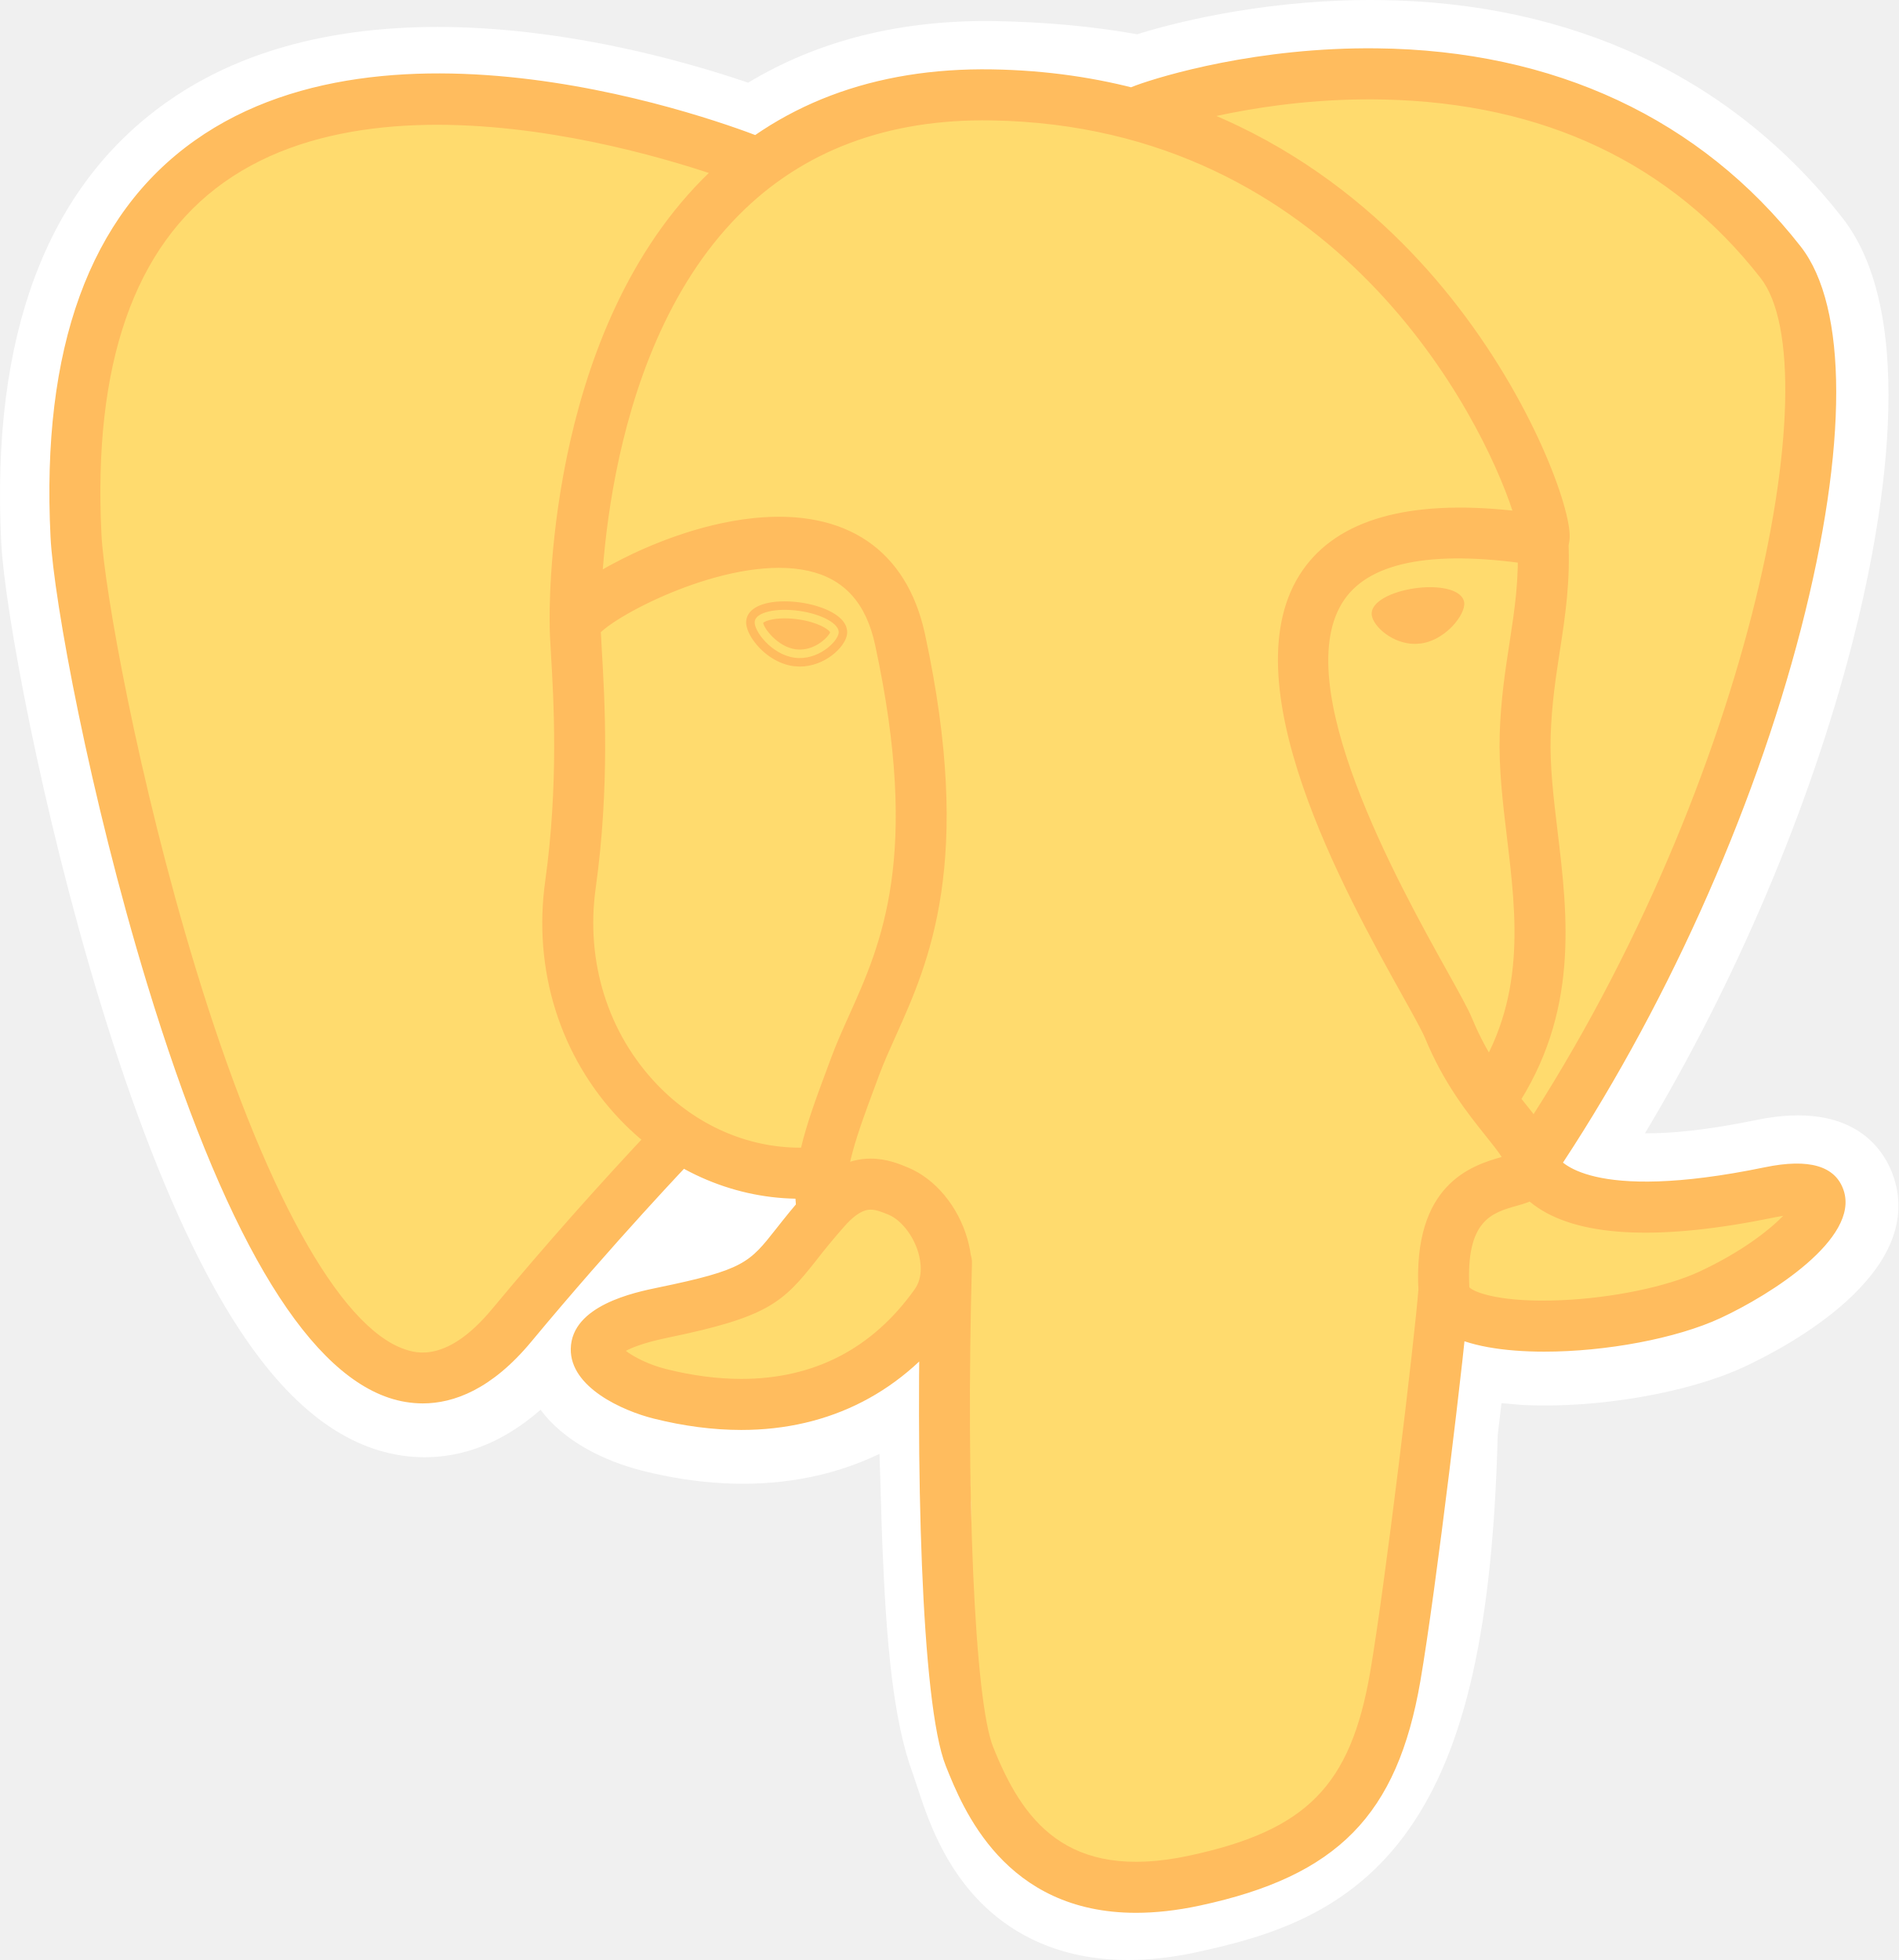
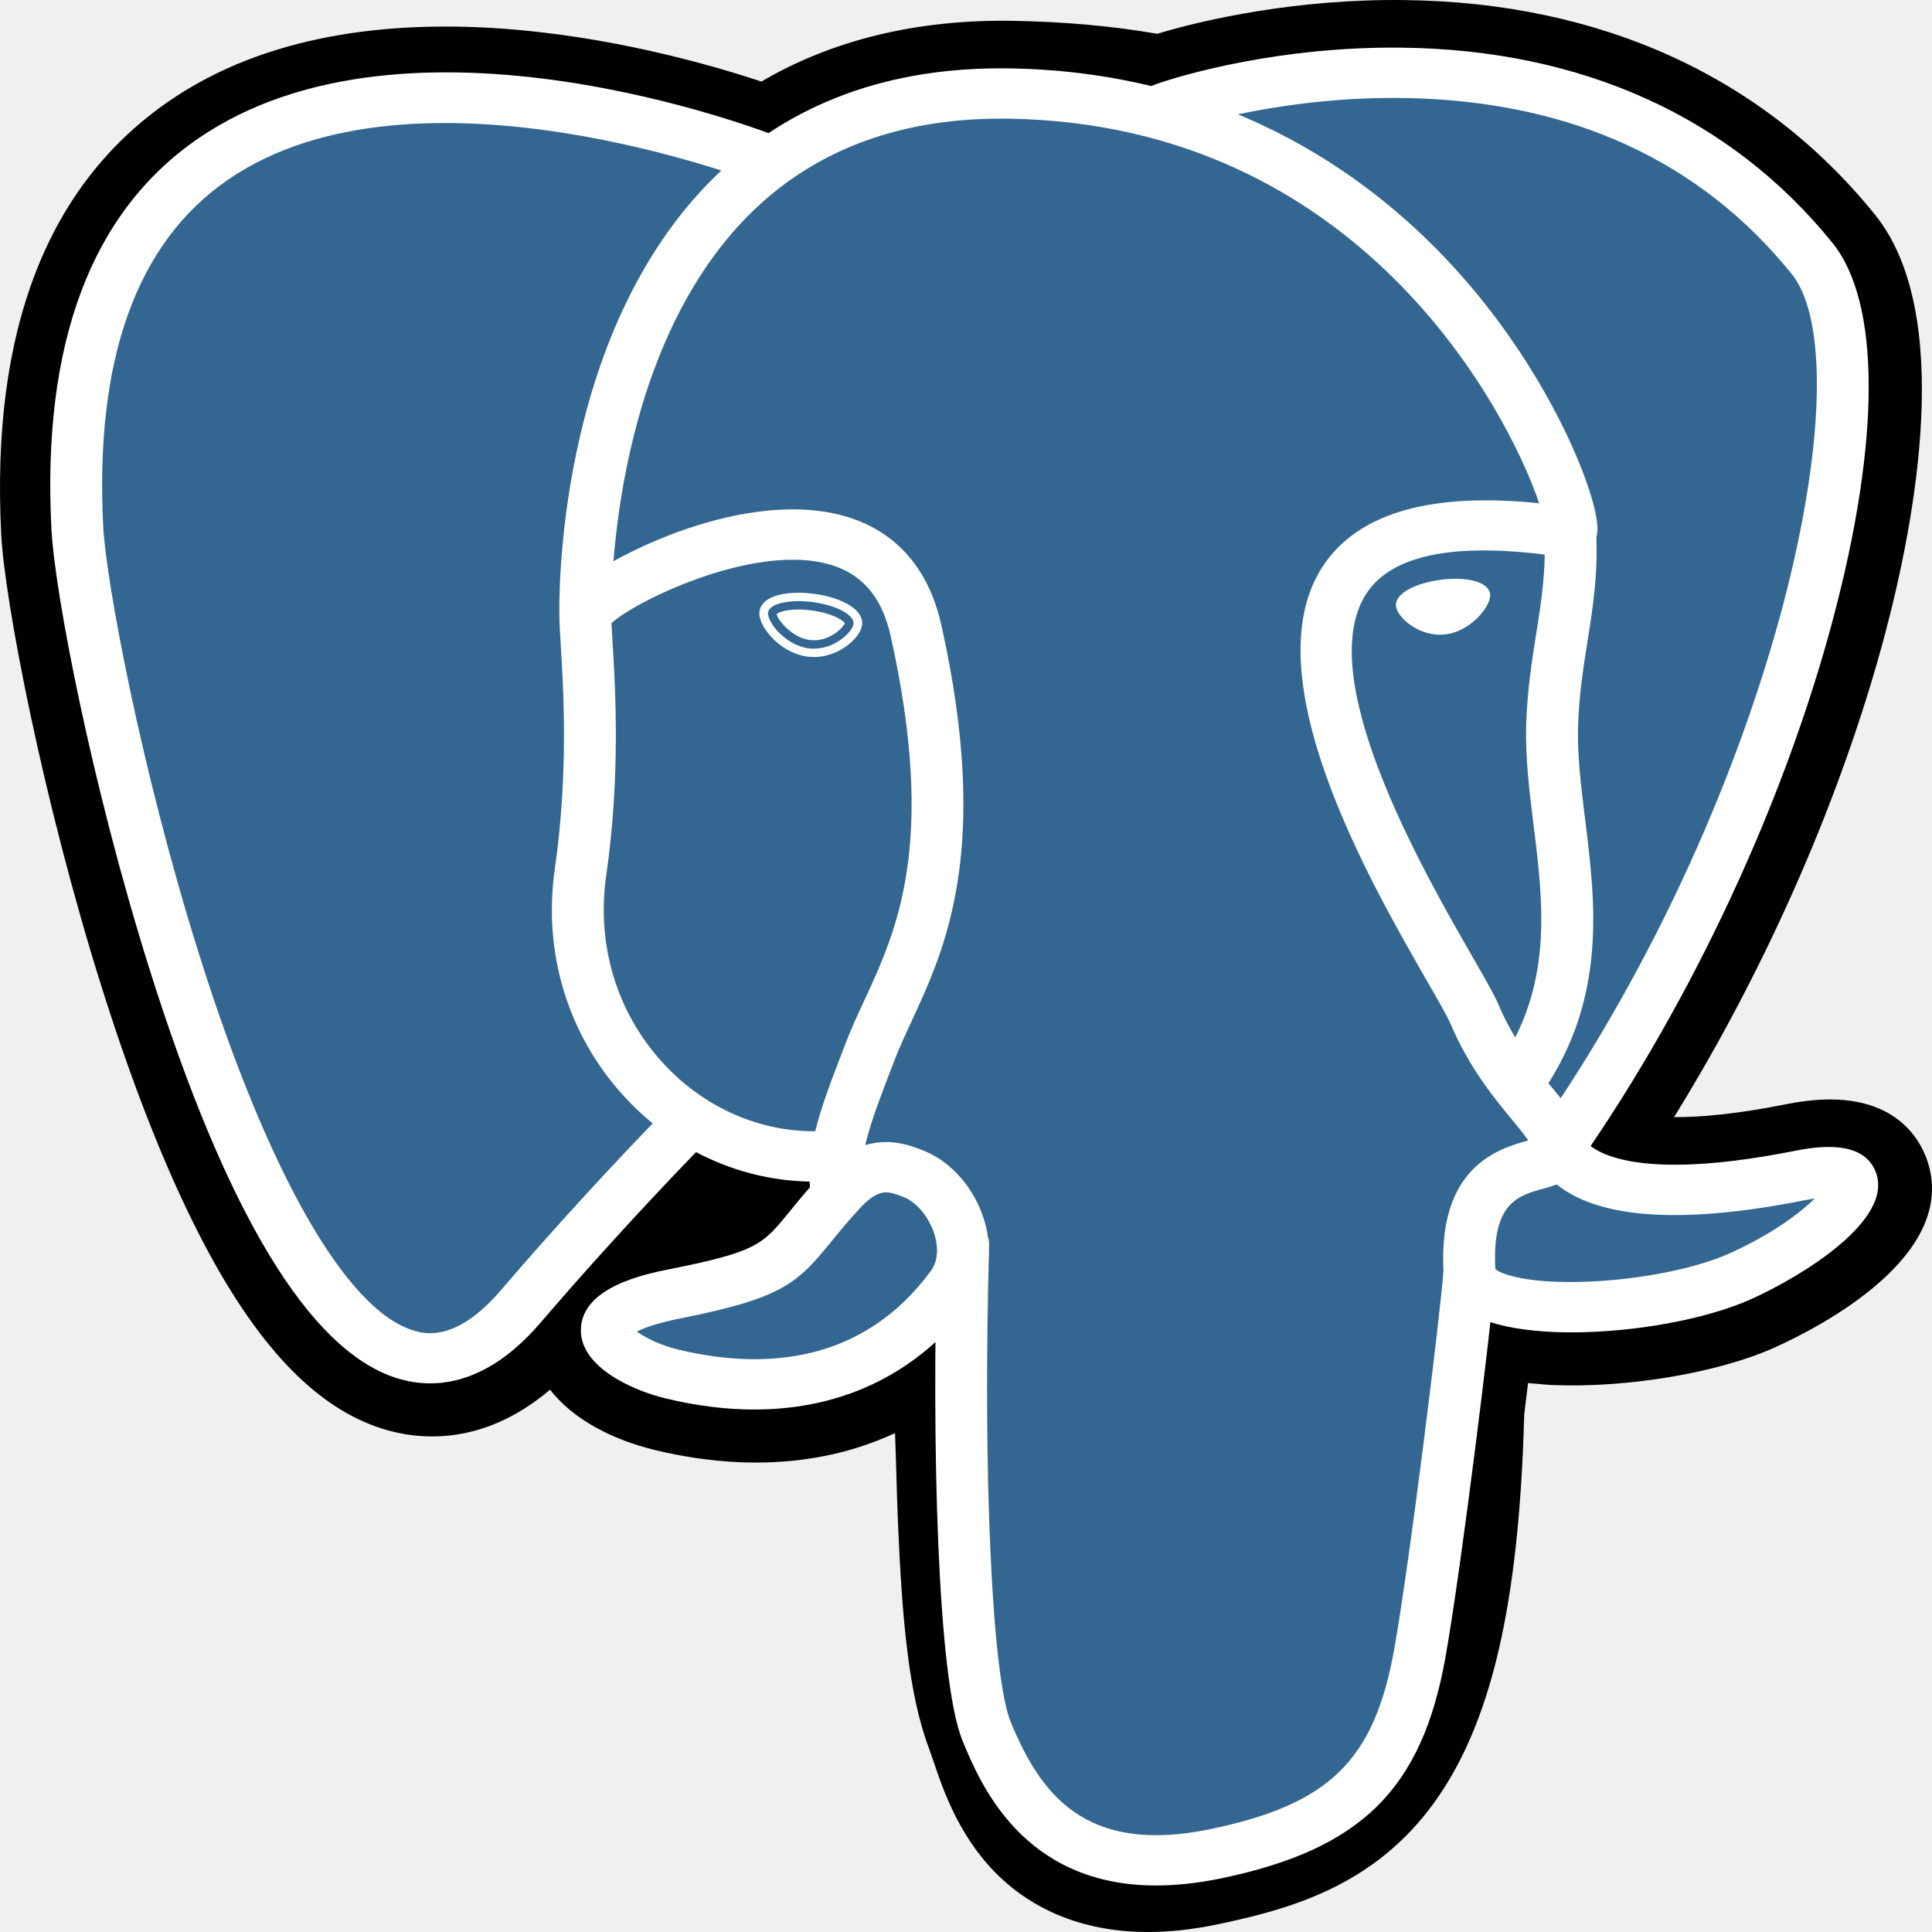
- <svg xmlns="http://www.w3.org/2000/svg" width="123" height="127" viewBox="0 0 123 127" fill="none">
-   <path d="M92.088 92.642C92.901 85.869 92.657 84.875 97.695 85.973L98.974 86.085C102.848 86.261 107.916 85.461 110.894 84.076C117.303 81.098 121.103 76.127 114.784 77.432C100.368 80.41 99.378 75.523 99.378 75.523C114.6 52.908 120.963 24.201 115.47 17.174C100.489 -1.993 74.557 7.071 74.123 7.305L73.984 7.331C71.136 6.739 67.948 6.385 64.367 6.327C57.843 6.219 52.893 8.04 49.138 10.891C49.138 10.891 2.876 -8.193 5.029 34.89C5.486 44.055 18.149 104.239 33.252 86.06C38.772 79.413 44.106 73.793 44.106 73.793C46.755 75.554 49.927 76.454 53.253 76.13L53.51 75.91C53.43 76.736 53.465 77.543 53.613 78.499C49.723 82.852 50.866 83.616 43.088 85.218C35.217 86.842 39.841 89.733 42.859 90.489C46.519 91.405 54.985 92.703 60.706 84.686L60.478 85.6C62.004 86.823 61.902 94.387 62.117 99.791C62.334 105.196 62.695 110.24 63.795 113.214C64.896 116.187 66.194 123.846 76.417 121.652C84.961 119.823 91.493 117.185 92.088 92.642Z" fill="white" />
-   <path d="M73.088 127C68.567 127 65.623 125.249 63.835 123.558C61.136 121.008 60.065 117.723 59.425 115.761L59.149 114.942C57.861 111.461 57.424 106.449 57.165 99.995C57.126 99.025 57.099 98.027 57.069 96.969C57.047 96.194 57.02 95.223 56.981 94.207C55.352 94.985 53.623 95.532 51.843 95.832C48.656 96.378 45.229 96.201 41.656 95.307C39.135 94.676 36.515 93.367 35.022 91.347C30.671 95.163 26.52 94.646 24.259 93.89C20.27 92.558 16.7 88.814 13.345 82.448C10.954 77.913 8.642 72.004 6.472 64.885C2.693 52.487 0.292 39.428 0.079 35.141C-0.592 21.721 3.016 12.124 10.801 6.619C23.081 -2.066 41.687 3.041 48.47 5.36C53.028 2.61 58.39 1.272 64.449 1.368C67.703 1.421 70.802 1.707 73.68 2.221C76.682 1.276 82.612 -0.081 89.401 0.004C101.909 0.153 112.274 5.034 119.373 14.118C124.44 20.599 121.934 34.209 119.991 41.745C117.256 52.346 112.463 63.62 106.576 73.435C108.175 73.446 110.491 73.255 113.783 72.573C120.279 71.231 122.179 74.718 122.694 76.279C124.76 82.543 115.781 87.276 112.981 88.578C109.392 90.246 103.542 91.262 98.75 91.042L98.541 91.029L97.282 90.918L97.158 91.969L97.038 92.996C96.716 105.435 94.941 113.312 91.29 118.517C87.462 123.974 82.142 125.503 77.457 126.509C75.858 126.851 74.405 127 73.088 127ZM63.574 81.729C66.492 84.068 66.748 88.468 66.977 96.692C67.006 97.718 67.033 98.689 67.069 99.597C67.179 102.344 67.437 108.776 68.443 111.494C68.585 111.879 68.712 112.268 68.847 112.682C69.968 116.119 70.53 117.843 75.379 116.806C79.448 115.932 81.541 115.148 83.179 112.814C85.559 109.42 86.891 102.592 87.135 92.522L92.087 92.642L87.169 92.051L87.314 90.821C87.785 86.768 88.125 83.841 90.83 81.904C93.001 80.351 95.475 80.502 97.445 80.857C95.28 79.219 94.681 77.299 94.522 76.511L94.109 74.474L95.269 72.75C101.955 62.819 107.467 50.613 110.395 39.262C113.403 27.599 112.486 21.405 111.569 20.234C99.425 4.698 78.368 11.112 76.169 11.84L75.797 12.041L73.933 12.389L72.979 12.191C70.347 11.643 67.423 11.341 64.289 11.29C59.365 11.207 55.393 12.372 52.136 14.846L49.875 16.562L47.253 15.481C41.65 13.187 25.192 8.575 16.508 14.733C11.687 18.152 9.491 24.851 9.98 34.644C10.141 37.877 12.335 50.117 15.955 61.987C20.956 78.392 25.502 83.842 27.399 84.475C27.731 84.587 28.59 83.918 29.445 82.89C33.011 78.61 36.703 74.438 40.517 70.378L43.385 67.356L46.852 69.663C48.25 70.593 49.791 71.12 51.374 71.22L59.644 64.158L58.446 76.399C58.419 76.673 58.405 77.048 58.513 77.742L58.873 80.062L57.31 81.812L57.13 82.015L61.673 84.114L63.574 81.729Z" fill="white" />
-   <path d="M114.784 77.432C100.367 80.41 99.377 75.523 99.377 75.523C114.599 52.907 120.961 24.199 115.47 17.174C100.489 -1.992 74.556 7.072 74.123 7.307L73.983 7.332C71.135 6.74 67.947 6.387 64.364 6.329C57.84 6.223 52.892 8.042 49.137 10.893C49.137 10.893 2.874 -8.19 5.026 34.892C5.483 44.058 18.145 104.242 33.249 86.063C38.769 79.416 44.102 73.796 44.102 73.796C46.752 75.557 49.923 76.457 53.247 76.133L53.506 75.913C53.425 76.739 53.463 77.546 53.61 78.502C49.719 82.855 50.862 83.619 43.084 85.222C35.213 86.845 39.837 89.736 42.856 90.492C46.515 91.408 54.982 92.706 60.702 84.689L60.473 85.603C61.998 86.826 63.069 93.556 62.889 99.657C62.709 105.757 62.589 109.946 63.791 113.218C64.992 116.49 66.189 123.85 76.414 121.656C84.958 119.823 89.385 115.072 90.002 107.148C90.439 101.514 91.427 102.348 91.49 97.311L92.285 94.927C93.2 87.29 92.43 84.826 97.694 85.972L98.973 86.084C102.847 86.26 107.917 85.461 110.894 84.076C117.302 81.1 121.103 76.127 114.784 77.432Z" fill="#FFDB6E" />
-   <path d="M73.605 123.943C65.082 123.943 62.382 117.185 61.277 114.421C59.66 110.371 59.311 94.654 59.672 81.764C59.677 81.547 59.725 81.333 59.814 81.134C59.902 80.936 60.029 80.756 60.187 80.607C60.344 80.458 60.53 80.341 60.733 80.264C60.936 80.187 61.153 80.151 61.37 80.157C61.586 80.163 61.8 80.212 61.998 80.301C62.196 80.389 62.375 80.516 62.524 80.674C62.673 80.832 62.789 81.017 62.867 81.22C62.944 81.423 62.981 81.639 62.974 81.857C62.559 96.723 63.148 110.195 64.345 113.193C66.213 117.867 69.046 121.956 77.054 120.238C84.656 118.605 87.503 115.719 88.772 108.358C89.745 102.71 91.67 86.64 91.907 83.469C91.923 83.252 91.981 83.04 92.079 82.846C92.176 82.652 92.311 82.479 92.476 82.338C92.64 82.196 92.831 82.088 93.037 82.02C93.243 81.953 93.461 81.926 93.677 81.943C94.114 81.976 94.52 82.181 94.805 82.513C95.091 82.846 95.233 83.278 95.201 83.715C94.954 87.017 93.038 103.056 92.028 108.921C90.531 117.615 86.66 121.559 77.746 123.472C76.232 123.797 74.856 123.942 73.605 123.943ZM27.392 90.935C26.647 90.933 25.907 90.81 25.201 90.573C19.665 88.723 14.392 79.696 9.528 63.739C5.826 51.593 3.48 38.915 3.274 34.794C2.664 22.579 5.805 13.936 12.613 9.109C26.079 -0.445 48.733 8.652 49.691 9.044C50.097 9.21 50.42 9.531 50.59 9.935C50.759 10.34 50.762 10.795 50.596 11.201C50.43 11.608 50.11 11.931 49.706 12.101C49.302 12.271 48.847 12.274 48.441 12.108C48.223 12.018 26.5 3.304 14.516 11.812C8.695 15.944 6.023 23.622 6.573 34.63C6.745 38.101 8.937 50.474 12.687 62.773C17.029 77.019 21.971 86.007 26.246 87.435C26.917 87.659 28.959 88.34 31.877 84.826C35.281 80.733 38.812 76.748 42.465 72.877C42.771 72.572 43.184 72.399 43.616 72.394C44.048 72.39 44.464 72.555 44.776 72.854C45.087 73.153 45.27 73.563 45.284 73.995C45.298 74.427 45.142 74.847 44.851 75.166C44.801 75.218 39.833 80.419 34.418 86.941C31.853 90.029 29.395 90.935 27.392 90.935ZM99.274 76.998C98.975 76.998 98.681 76.916 98.424 76.761C98.168 76.606 97.958 76.385 97.817 76.12C97.677 75.855 97.611 75.557 97.626 75.258C97.642 74.958 97.738 74.668 97.905 74.42C113.294 51.557 118.695 23.931 114.069 18.012C108.246 10.563 100.025 6.672 89.631 6.448C81.935 6.282 75.819 8.249 74.819 8.592L74.567 8.695C73.562 9.011 72.79 8.46 72.499 7.815C72.334 7.445 72.308 7.028 72.429 6.641C72.549 6.255 72.807 5.925 73.153 5.716C73.2 5.688 73.352 5.623 73.597 5.533C75.296 4.91 81.506 3.044 89.197 3.132C100.698 3.255 110.198 7.695 116.669 15.974C119.73 19.892 119.737 28.917 116.688 40.736C113.58 52.787 107.732 65.738 100.644 76.269C100.327 76.743 99.805 76.998 99.274 76.998ZM100.061 87.582C97.433 87.582 95.078 87.211 93.668 86.365C92.218 85.495 91.942 84.313 91.906 83.686C91.51 76.73 95.343 75.52 97.298 74.967C97.025 74.555 96.638 74.069 96.237 73.569C95.098 72.142 93.536 70.189 92.333 67.268C92.145 66.812 91.555 65.751 90.871 64.523C87.166 57.87 79.456 44.026 84.409 36.936C86.701 33.655 91.266 32.363 97.991 33.084C96.013 27.049 86.591 8.169 64.235 7.802C57.512 7.69 51.998 9.761 47.854 13.95C38.578 23.33 38.913 40.303 38.918 40.473C38.924 40.69 38.887 40.906 38.809 41.109C38.732 41.312 38.615 41.497 38.465 41.655C38.316 41.812 38.137 41.939 37.939 42.028C37.741 42.116 37.527 42.164 37.31 42.17C37.094 42.176 36.878 42.139 36.675 42.061C36.473 41.983 36.288 41.866 36.13 41.717C35.973 41.567 35.846 41.388 35.758 41.19C35.67 40.991 35.621 40.777 35.616 40.56C35.595 39.806 35.249 21.995 45.507 11.621C50.308 6.767 56.628 4.37 64.29 4.496C78.592 4.731 87.799 12.011 93.002 18.076C98.675 24.687 101.456 31.979 101.684 34.413C101.855 36.223 100.558 36.585 100.296 36.639L99.7 36.652C93.099 35.594 88.865 36.329 87.114 38.833C83.347 44.225 90.641 57.32 93.755 62.913C94.55 64.34 95.124 65.371 95.386 66.007C96.409 68.491 97.744 70.16 98.816 71.502C99.759 72.681 100.576 73.704 100.868 74.905C101.003 75.143 102.928 77.994 114.349 75.634C117.211 75.043 118.928 75.548 119.453 77.137C120.485 80.262 114.693 83.908 111.487 85.399C108.614 86.736 104.028 87.582 100.061 87.582ZM95.199 83.414C95.561 83.779 97.374 84.411 101.128 84.249C104.466 84.106 107.986 83.379 110.099 82.398C112.8 81.141 114.603 79.737 115.537 78.778L115.019 78.873C107.717 80.382 102.552 80.181 99.668 78.275C99.474 78.147 99.287 78.008 99.109 77.859C98.796 77.983 98.507 78.064 98.301 78.122C96.665 78.581 94.973 79.057 95.199 83.414ZM48.027 92.655C46.213 92.655 44.304 92.407 42.355 91.919C40.335 91.413 36.929 89.891 36.981 87.389C37.04 84.583 41.116 83.741 42.651 83.425C48.194 82.282 48.555 81.823 50.287 79.621C50.793 78.979 51.421 78.18 52.278 77.222C53.551 75.795 54.941 75.073 56.411 75.073C57.435 75.073 58.275 75.42 58.83 75.651C60.598 76.385 62.074 78.16 62.68 80.282C63.228 82.197 62.966 84.04 61.945 85.471C58.594 90.17 53.781 92.655 48.027 92.655ZM40.55 87.531C41.048 87.917 42.046 88.432 43.157 88.71C44.846 89.133 46.484 89.347 48.028 89.347C52.735 89.347 56.514 87.396 59.258 83.548C59.831 82.746 59.659 81.727 59.506 81.191C59.185 80.068 58.388 79.047 57.567 78.706C57.122 78.522 56.752 78.381 56.412 78.381C56.23 78.381 55.675 78.381 54.741 79.427C54.097 80.152 53.477 80.9 52.884 81.668C50.726 84.411 49.738 85.342 43.319 86.665C41.752 86.987 40.949 87.314 40.55 87.531ZM53.253 79.901C52.858 79.901 52.477 79.759 52.178 79.502C51.879 79.244 51.682 78.888 51.622 78.498C51.581 78.223 51.553 77.947 51.539 77.67C47.331 77.591 43.272 75.783 40.19 72.563C36.293 68.492 34.519 62.852 35.325 57.089C36.2 50.831 35.872 45.307 35.696 42.339C35.648 41.514 35.613 40.918 35.615 40.505C35.618 39.982 35.628 38.594 40.262 36.242C41.91 35.405 45.215 33.945 48.825 33.571C54.807 32.952 58.749 35.62 59.929 41.083C63.115 55.832 60.182 62.355 58.04 67.12C57.641 68.007 57.264 68.845 56.963 69.656L56.697 70.372C55.566 73.41 54.587 76.035 54.887 77.995C54.92 78.21 54.911 78.429 54.859 78.64C54.807 78.851 54.715 79.05 54.587 79.225C54.458 79.4 54.297 79.548 54.111 79.66C53.925 79.773 53.72 79.848 53.505 79.881L53.253 79.901ZM38.929 40.963L38.993 42.144C39.175 45.227 39.515 50.964 38.595 57.548C37.932 62.301 39.381 66.94 42.574 70.274C45.097 72.909 48.418 74.364 51.83 74.364H51.9C52.282 72.752 52.917 71.05 53.6 69.216L53.864 68.505C54.205 67.588 54.604 66.701 55.026 65.762C57.087 61.176 59.654 55.467 56.698 41.782C56.113 39.072 54.694 37.503 52.361 36.986C47.57 35.926 40.429 39.535 38.929 40.963ZM48.899 40.262C48.816 40.846 49.968 42.407 51.472 42.616C52.972 42.826 54.256 41.605 54.338 41.02C54.419 40.436 53.268 39.791 51.765 39.581C50.263 39.372 48.979 39.677 48.899 40.262ZM51.817 43.191L51.395 43.162C50.463 43.032 49.521 42.445 48.876 41.589C48.65 41.288 48.28 40.705 48.353 40.185C48.458 39.422 49.388 38.965 50.838 38.965C51.162 38.965 51.5 38.989 51.839 39.036C52.632 39.146 53.368 39.375 53.912 39.679C54.854 40.206 54.924 40.793 54.881 41.097C54.765 41.94 53.426 43.191 51.817 43.191ZM49.447 40.359C49.493 40.72 50.386 41.91 51.547 42.071L51.818 42.089C52.89 42.089 53.692 41.244 53.786 40.968C53.686 40.779 52.997 40.31 51.689 40.128C51.408 40.087 51.124 40.067 50.839 40.067C49.998 40.067 49.552 40.256 49.447 40.359ZM94.592 39.068C94.674 39.653 93.523 41.214 92.021 41.424C90.519 41.633 89.234 40.413 89.152 39.828C89.073 39.244 90.224 38.598 91.725 38.389C93.227 38.179 94.51 38.485 94.592 39.068ZM91.674 41.722C90.228 41.722 88.981 40.596 88.878 39.866C88.759 38.989 90.201 38.322 91.686 38.116C92.013 38.07 92.337 38.047 92.649 38.047C93.931 38.047 94.78 38.424 94.865 39.031C94.919 39.424 94.618 40.03 94.1 40.578C93.757 40.937 93.037 41.56 92.057 41.696L91.674 41.722ZM92.65 38.599C92.364 38.599 92.066 38.621 91.764 38.662C90.272 38.87 89.382 39.47 89.425 39.791C89.475 40.144 90.427 41.172 91.675 41.172L91.982 41.15C92.797 41.037 93.409 40.504 93.701 40.197C94.16 39.715 94.342 39.261 94.32 39.107C94.291 38.901 93.74 38.599 92.65 38.599ZM96.755 72.645C96.456 72.645 96.162 72.564 95.906 72.41C95.649 72.256 95.439 72.034 95.298 71.77C95.157 71.506 95.091 71.208 95.106 70.909C95.121 70.609 95.218 70.32 95.384 70.071C98.902 64.81 98.258 59.446 97.636 54.257C97.37 52.047 97.097 49.761 97.167 47.568C97.24 45.311 97.526 43.449 97.803 41.649C98.131 39.515 98.442 37.5 98.313 35.107C98.302 34.891 98.333 34.673 98.405 34.469C98.477 34.264 98.589 34.075 98.733 33.914C98.878 33.752 99.054 33.62 99.249 33.527C99.445 33.433 99.657 33.379 99.874 33.367C100.09 33.355 100.307 33.386 100.512 33.459C100.716 33.531 100.904 33.642 101.066 33.788C101.227 33.933 101.359 34.108 101.452 34.304C101.546 34.5 101.6 34.712 101.612 34.929C101.759 37.664 101.408 39.944 101.068 42.151C100.806 43.855 100.535 45.616 100.47 47.673C100.407 49.616 100.654 51.679 100.916 53.862C101.579 59.379 102.329 65.632 98.13 71.911C97.979 72.137 97.774 72.323 97.534 72.451C97.295 72.579 97.027 72.645 96.755 72.645Z" fill="#FFBC5E" />
+ <svg xmlns="http://www.w3.org/2000/svg" width="120" height="120" viewBox="0 0 120 120" fill="none">
+   <path d="M89.842 87.535C90.635 81.136 90.397 80.197 95.312 81.234L96.56 81.34C100.34 81.507 105.284 80.751 108.189 79.442C114.442 76.628 118.149 71.931 111.985 73.164C97.921 75.978 96.954 71.36 96.954 71.36C111.805 49.992 118.013 22.867 112.653 16.227C98.038 -1.883 72.738 6.681 72.315 6.902L72.18 6.927C69.401 6.367 66.291 6.033 62.797 5.979C56.432 5.877 51.603 7.597 47.94 10.29C47.94 10.29 2.806 -7.741 4.906 32.967C5.353 41.626 17.706 98.493 32.441 81.317C37.827 75.036 43.031 69.725 43.031 69.725C45.614 71.389 48.709 72.24 51.954 71.934L52.205 71.726C52.127 72.506 52.161 73.269 52.305 74.172C48.51 78.285 49.626 79.007 42.037 80.521C34.358 82.055 38.869 84.787 41.813 85.501C45.384 86.367 53.644 87.593 59.225 80.018L59.003 80.882C60.492 82.038 60.392 89.185 60.602 94.291C60.813 99.398 61.166 104.163 62.239 106.974C63.313 109.783 64.58 117.019 74.553 114.947C82.888 113.219 89.261 110.726 89.842 87.535Z" fill="black" />
+   <path d="M71.306 120C66.895 120 64.022 118.346 62.278 116.748C59.645 114.338 58.6 111.234 57.976 109.38L57.706 108.606C56.45 105.317 56.023 100.581 55.771 94.483C55.732 93.567 55.706 92.624 55.677 91.624C55.656 90.892 55.629 89.975 55.591 89.014C54.002 89.749 52.315 90.266 50.579 90.55C47.469 91.066 44.126 90.899 40.64 90.054C38.18 89.457 35.625 88.221 34.168 86.312C29.923 89.918 25.873 89.429 23.667 88.715C19.776 87.456 16.293 83.919 13.019 77.904C10.687 73.619 8.431 68.036 6.314 61.308C2.627 49.594 0.285 37.255 0.077 33.204C-0.578 20.524 2.943 11.456 10.537 6.254C22.518 -1.952 40.67 2.874 47.288 5.065C51.734 2.466 56.966 1.202 62.877 1.293C66.051 1.343 69.075 1.613 71.883 2.099C74.812 1.205 80.598 -0.077 87.221 0.004C99.424 0.145 109.535 4.756 116.462 13.339C121.405 19.463 118.96 32.323 117.065 39.444C114.396 49.46 109.72 60.114 103.977 69.387C105.536 69.398 107.796 69.217 111.008 68.573C117.345 67.305 119.199 70.6 119.702 72.075C121.717 77.993 112.958 82.466 110.225 83.696C106.724 85.272 101.016 86.232 96.342 86.024L96.138 86.011L94.909 85.907L94.788 86.9L94.671 87.871C94.357 99.624 92.626 107.067 89.063 111.985C85.329 117.141 80.139 118.586 75.567 119.536C74.008 119.859 72.591 120 71.306 120ZM62.023 77.224C64.871 79.434 65.12 83.592 65.343 91.362C65.372 92.332 65.398 93.25 65.433 94.107C65.54 96.703 65.792 102.78 66.774 105.349C66.912 105.712 67.036 106.08 67.168 106.471C68.261 109.719 68.81 111.348 73.54 110.368C77.511 109.542 79.552 108.801 81.15 106.596C83.472 103.389 84.771 96.938 85.01 87.422L89.841 87.535L85.043 86.977L85.184 85.816C85.644 81.986 85.975 79.22 88.615 77.39C90.733 75.923 93.146 76.065 95.068 76.401C92.956 74.853 92.372 73.038 92.216 72.293L91.814 70.369L92.946 68.74C99.468 59.356 104.846 47.824 107.702 37.098C110.637 26.078 109.742 20.225 108.848 19.119C97 4.439 76.456 10.5 74.311 11.188L73.948 11.377L72.13 11.706L71.199 11.519C68.631 11.001 65.779 10.715 62.721 10.667C57.917 10.589 54.042 11.69 50.864 14.028L48.659 15.649L46.1 14.627C40.634 12.46 24.578 8.102 16.105 13.921C11.402 17.152 9.26 23.481 9.736 32.734C9.894 35.79 12.034 47.355 15.566 58.571C20.445 74.071 24.88 79.221 26.731 79.819C27.054 79.925 27.893 79.293 28.727 78.321C32.206 74.277 35.808 70.335 39.529 66.499L42.327 63.644L45.709 65.823C47.073 66.702 48.577 67.2 50.121 67.294L58.189 60.622L57.02 72.188C56.994 72.447 56.981 72.801 57.086 73.457L57.438 75.649L55.912 77.303L55.736 77.495L60.169 79.478L62.023 77.224Z" fill="black" />
+   <path d="M111.985 73.164C97.919 75.978 96.953 71.36 96.953 71.36C111.804 49.991 118.011 22.865 112.653 16.227C98.038 -1.882 72.737 6.682 72.315 6.904L72.179 6.928C69.4 6.368 66.29 6.035 62.794 5.981C56.429 5.88 51.602 7.599 47.939 10.292C47.939 10.292 2.804 -7.738 4.903 32.969C5.35 41.629 17.703 98.496 32.438 81.32C37.824 75.039 43.027 69.728 43.027 69.728C45.611 71.392 48.705 72.243 51.949 71.937L52.201 71.729C52.122 72.509 52.159 73.272 52.302 74.175C48.506 78.288 49.621 79.01 42.033 80.524C34.354 82.058 38.865 84.79 41.81 85.504C45.38 86.37 53.641 87.596 59.221 80.021L58.998 80.885C60.486 82.04 61.53 88.399 61.356 94.164C61.18 99.928 61.063 103.886 62.235 106.978C63.407 110.069 64.575 117.023 74.55 114.951C82.885 113.219 87.204 108.73 87.806 101.243C88.233 95.919 89.197 96.707 89.259 91.947L90.034 89.694C90.927 82.478 90.175 80.151 95.311 81.233L96.559 81.339C100.339 81.506 105.285 80.751 108.189 79.442C114.441 76.63 118.149 71.931 111.985 73.164Z" fill="#336791" />
+   <path d="M71.81 117.111C63.495 117.111 60.861 110.726 59.783 108.115C58.205 104.288 57.865 89.437 58.216 77.258C58.221 77.052 58.269 76.85 58.355 76.662C58.441 76.475 58.565 76.305 58.719 76.164C58.873 76.023 59.054 75.913 59.252 75.84C59.45 75.767 59.661 75.733 59.873 75.739C60.084 75.745 60.293 75.791 60.486 75.875C60.679 75.958 60.853 76.078 60.999 76.227C61.144 76.376 61.258 76.552 61.333 76.744C61.409 76.935 61.444 77.14 61.438 77.345C61.033 91.392 61.608 104.121 62.776 106.954C64.598 111.371 67.362 115.234 75.174 113.611C82.591 112.068 85.369 109.341 86.607 102.386C87.556 97.048 89.434 81.864 89.665 78.868C89.68 78.663 89.737 78.463 89.833 78.28C89.928 78.097 90.06 77.933 90.22 77.799C90.381 77.665 90.567 77.564 90.768 77.499C90.969 77.435 91.181 77.41 91.392 77.426C91.818 77.457 92.214 77.651 92.493 77.965C92.772 78.279 92.911 78.688 92.879 79.101C92.638 82.221 90.769 97.376 89.783 102.918C88.323 111.133 84.546 114.859 75.85 116.667C74.373 116.973 73.03 117.11 71.81 117.111ZM26.724 85.923C25.997 85.921 25.276 85.805 24.587 85.58C19.186 83.833 14.041 75.303 9.296 60.226C5.684 48.749 3.395 36.77 3.194 32.877C2.599 21.334 5.664 13.168 12.305 8.607C25.443 -0.421 47.545 8.176 48.479 8.546C48.875 8.703 49.19 9.005 49.356 9.388C49.521 9.77 49.523 10.2 49.362 10.584C49.2 10.968 48.888 11.274 48.494 11.434C48.099 11.595 47.656 11.597 47.26 11.44C47.047 11.356 25.853 3.122 14.162 11.161C8.483 15.065 5.876 22.32 6.412 32.721C6.581 36.001 8.719 47.692 12.378 59.313C16.614 72.773 21.435 81.267 25.606 82.615C26.26 82.827 28.252 83.471 31.1 80.15C34.42 76.283 37.865 72.518 41.43 68.86C41.728 68.572 42.131 68.408 42.552 68.404C42.973 68.4 43.379 68.556 43.684 68.838C43.988 69.121 44.166 69.508 44.179 69.916C44.193 70.325 44.041 70.722 43.757 71.023C43.708 71.072 38.861 75.986 33.578 82.149C31.076 85.067 28.678 85.923 26.724 85.923ZM96.853 72.754C96.561 72.754 96.274 72.676 96.024 72.53C95.773 72.384 95.569 72.175 95.431 71.924C95.294 71.674 95.23 71.392 95.245 71.11C95.26 70.827 95.354 70.553 95.517 70.318C110.53 48.715 115.8 22.612 111.287 17.019C105.606 9.981 97.585 6.305 87.445 6.092C79.937 5.935 73.969 7.795 72.994 8.119L72.748 8.216C71.767 8.514 71.015 7.993 70.731 7.384C70.569 7.035 70.545 6.641 70.662 6.275C70.78 5.91 71.031 5.599 71.368 5.401C71.415 5.374 71.562 5.313 71.802 5.228C73.459 4.64 79.518 2.876 87.022 2.96C98.242 3.075 107.51 7.271 113.823 15.094C116.81 18.795 116.817 27.323 113.842 38.491C110.81 49.878 105.104 62.115 98.189 72.065C97.88 72.513 97.371 72.754 96.853 72.754ZM97.621 82.755C95.057 82.755 92.759 82.404 91.383 81.605C89.969 80.783 89.699 79.666 89.664 79.074C89.278 72.501 93.017 71.357 94.925 70.835C94.659 70.445 94.281 69.987 93.89 69.514C92.778 68.166 91.255 66.32 90.081 63.56C89.897 63.129 89.322 62.127 88.655 60.967C85.04 54.68 77.518 41.599 82.35 34.9C84.586 31.8 89.04 30.58 95.601 31.26C93.671 25.558 84.479 7.719 62.669 7.372C56.109 7.267 50.73 9.223 46.687 13.181C37.637 22.044 37.964 38.082 37.969 38.242C37.975 38.447 37.939 38.652 37.863 38.843C37.787 39.035 37.673 39.21 37.527 39.359C37.382 39.508 37.207 39.627 37.014 39.711C36.821 39.794 36.612 39.84 36.401 39.846C36.189 39.851 35.978 39.816 35.781 39.742C35.583 39.669 35.402 39.558 35.249 39.417C35.095 39.276 34.972 39.107 34.886 38.919C34.8 38.732 34.753 38.53 34.747 38.325C34.727 37.612 34.389 20.783 44.397 10.981C49.081 6.394 55.247 4.129 62.722 4.248C76.675 4.47 85.657 11.349 90.734 17.08C96.268 23.326 98.981 30.216 99.204 32.516C99.371 34.226 98.105 34.568 97.85 34.619L97.268 34.632C90.829 33.632 86.698 34.326 84.989 36.693C81.314 41.787 88.43 54.161 91.468 59.445C92.244 60.793 92.803 61.768 93.06 62.369C94.058 64.716 95.36 66.293 96.405 67.561C97.326 68.675 98.123 69.642 98.407 70.776C98.54 71.002 100.417 73.695 111.56 71.465C114.352 70.907 116.027 71.384 116.539 72.885C117.546 75.838 111.896 79.283 108.768 80.692C105.965 81.955 101.491 82.755 97.621 82.755ZM92.877 78.816C93.231 79.162 94.999 79.758 98.662 79.606C101.918 79.47 105.353 78.784 107.413 77.856C110.049 76.669 111.808 75.342 112.719 74.436L112.214 74.526C105.09 75.952 100.051 75.762 97.237 73.961C97.048 73.839 96.865 73.708 96.691 73.568C96.386 73.684 96.104 73.761 95.903 73.816C94.307 74.25 92.657 74.699 92.877 78.816ZM46.856 87.548C45.086 87.548 43.224 87.314 41.322 86.853C39.351 86.375 36.029 84.936 36.079 82.572C36.137 79.921 40.114 79.126 41.611 78.827C47.019 77.746 47.371 77.314 49.061 75.232C49.554 74.626 50.167 73.871 51.003 72.966C52.245 71.618 53.601 70.935 55.035 70.935C56.035 70.935 56.854 71.263 57.395 71.481C59.12 72.175 60.56 73.852 61.151 75.857C61.686 77.666 61.43 79.408 60.434 80.76C57.165 85.2 52.469 87.548 46.856 87.548ZM39.561 82.707C40.047 83.071 41.021 83.558 42.104 83.82C43.752 84.22 45.35 84.423 46.857 84.423C51.449 84.423 55.136 82.579 57.813 78.943C58.372 78.185 58.204 77.222 58.055 76.716C57.742 75.655 56.964 74.69 56.163 74.368C55.728 74.194 55.368 74.061 55.036 74.061C54.859 74.061 54.317 74.061 53.406 75.049C52.778 75.734 52.173 76.441 51.594 77.166C49.489 79.758 48.525 80.638 42.262 81.889C40.734 82.192 39.95 82.502 39.561 82.707ZM51.954 75.498C51.569 75.497 51.197 75.363 50.905 75.12C50.614 74.876 50.421 74.54 50.363 74.171C50.323 73.912 50.296 73.651 50.282 73.389C46.177 73.314 42.217 71.606 39.209 68.564C35.408 64.717 33.677 59.388 34.463 53.943C35.317 48.029 34.998 42.81 34.826 40.005C34.778 39.226 34.744 38.662 34.746 38.273C34.749 37.778 34.759 36.466 39.28 34.244C40.888 33.453 44.112 32.074 47.635 31.721C53.47 31.136 57.316 33.656 58.468 38.818C61.576 52.755 58.714 58.919 56.624 63.42C56.236 64.259 55.868 65.05 55.574 65.817L55.314 66.493C54.21 69.364 53.256 71.844 53.549 73.696C53.581 73.899 53.571 74.106 53.521 74.305C53.471 74.505 53.38 74.692 53.255 74.858C53.13 75.023 52.972 75.163 52.791 75.27C52.61 75.376 52.409 75.447 52.2 75.478L51.954 75.498ZM37.979 38.706L38.042 39.821C38.22 42.734 38.551 48.155 37.654 54.377C37.007 58.867 38.421 63.251 41.536 66.401C43.997 68.891 47.237 70.265 50.566 70.265H50.635C51.007 68.742 51.627 67.133 52.293 65.401L52.551 64.729C52.883 63.863 53.272 63.025 53.684 62.137C55.695 57.804 58.199 52.41 55.315 39.479C54.745 36.918 53.36 35.436 51.084 34.947C46.409 33.946 39.443 37.356 37.979 38.706ZM47.706 38.042C47.626 38.595 48.75 40.07 50.216 40.267C51.68 40.466 52.932 39.312 53.012 38.759C53.092 38.207 51.969 37.598 50.502 37.4C49.037 37.202 47.784 37.49 47.706 38.042ZM50.553 40.81L50.142 40.783C49.233 40.661 48.313 40.105 47.684 39.296C47.463 39.012 47.102 38.462 47.174 37.97C47.276 37.249 48.183 36.817 49.598 36.817C49.914 36.817 50.244 36.84 50.575 36.885C51.349 36.989 52.067 37.205 52.597 37.492C53.516 37.989 53.584 38.545 53.543 38.832C53.429 39.628 52.123 40.81 50.553 40.81ZM48.241 38.135C48.286 38.475 49.157 39.6 50.29 39.752L50.554 39.769C51.6 39.769 52.382 38.971 52.474 38.709C52.377 38.531 51.704 38.089 50.428 37.916C50.154 37.878 49.877 37.858 49.599 37.858C48.779 37.858 48.344 38.038 48.241 38.135ZM92.285 36.915C92.365 37.468 91.242 38.943 89.776 39.14C88.312 39.338 87.058 38.185 86.977 37.633C86.9 37.081 88.024 36.47 89.488 36.273C90.953 36.075 92.204 36.364 92.285 36.915ZM89.438 39.422C88.028 39.422 86.811 38.359 86.711 37.668C86.594 36.84 88.001 36.21 89.45 36.015C89.769 35.972 90.085 35.95 90.389 35.95C91.64 35.95 92.468 36.306 92.551 36.88C92.604 37.251 92.311 37.824 91.804 38.341C91.47 38.681 90.768 39.27 89.811 39.398L89.438 39.422ZM90.39 36.471C90.112 36.471 89.821 36.492 89.526 36.531C88.07 36.728 87.201 37.294 87.244 37.598C87.292 37.932 88.222 38.902 89.439 38.902L89.739 38.882C90.534 38.775 91.131 38.272 91.415 37.982C91.863 37.526 92.041 37.097 92.02 36.951C91.991 36.757 91.454 36.471 90.39 36.471ZM94.395 68.641C94.103 68.641 93.817 68.564 93.566 68.419C93.316 68.273 93.111 68.064 92.974 67.814C92.836 67.564 92.772 67.283 92.786 67C92.801 66.718 92.895 66.444 93.058 66.209C96.49 61.238 95.862 56.169 95.255 51.267C94.995 49.178 94.729 47.019 94.797 44.946C94.868 42.814 95.148 41.054 95.418 39.353C95.738 37.337 96.041 35.433 95.915 33.172C95.904 32.967 95.934 32.762 96.005 32.569C96.075 32.375 96.184 32.197 96.325 32.044C96.467 31.892 96.638 31.767 96.829 31.679C97.019 31.59 97.226 31.539 97.438 31.528C97.649 31.517 97.86 31.546 98.06 31.614C98.26 31.683 98.443 31.788 98.601 31.925C98.758 32.062 98.886 32.228 98.978 32.413C99.069 32.598 99.122 32.799 99.134 33.004C99.277 35.588 98.935 37.743 98.603 39.828C98.348 41.437 98.083 43.102 98.019 45.046C97.958 46.881 98.199 48.831 98.455 50.893C99.101 56.106 99.834 62.015 95.737 67.948C95.589 68.161 95.389 68.336 95.156 68.457C94.922 68.578 94.66 68.641 94.395 68.641Z" fill="white" />
</svg>
